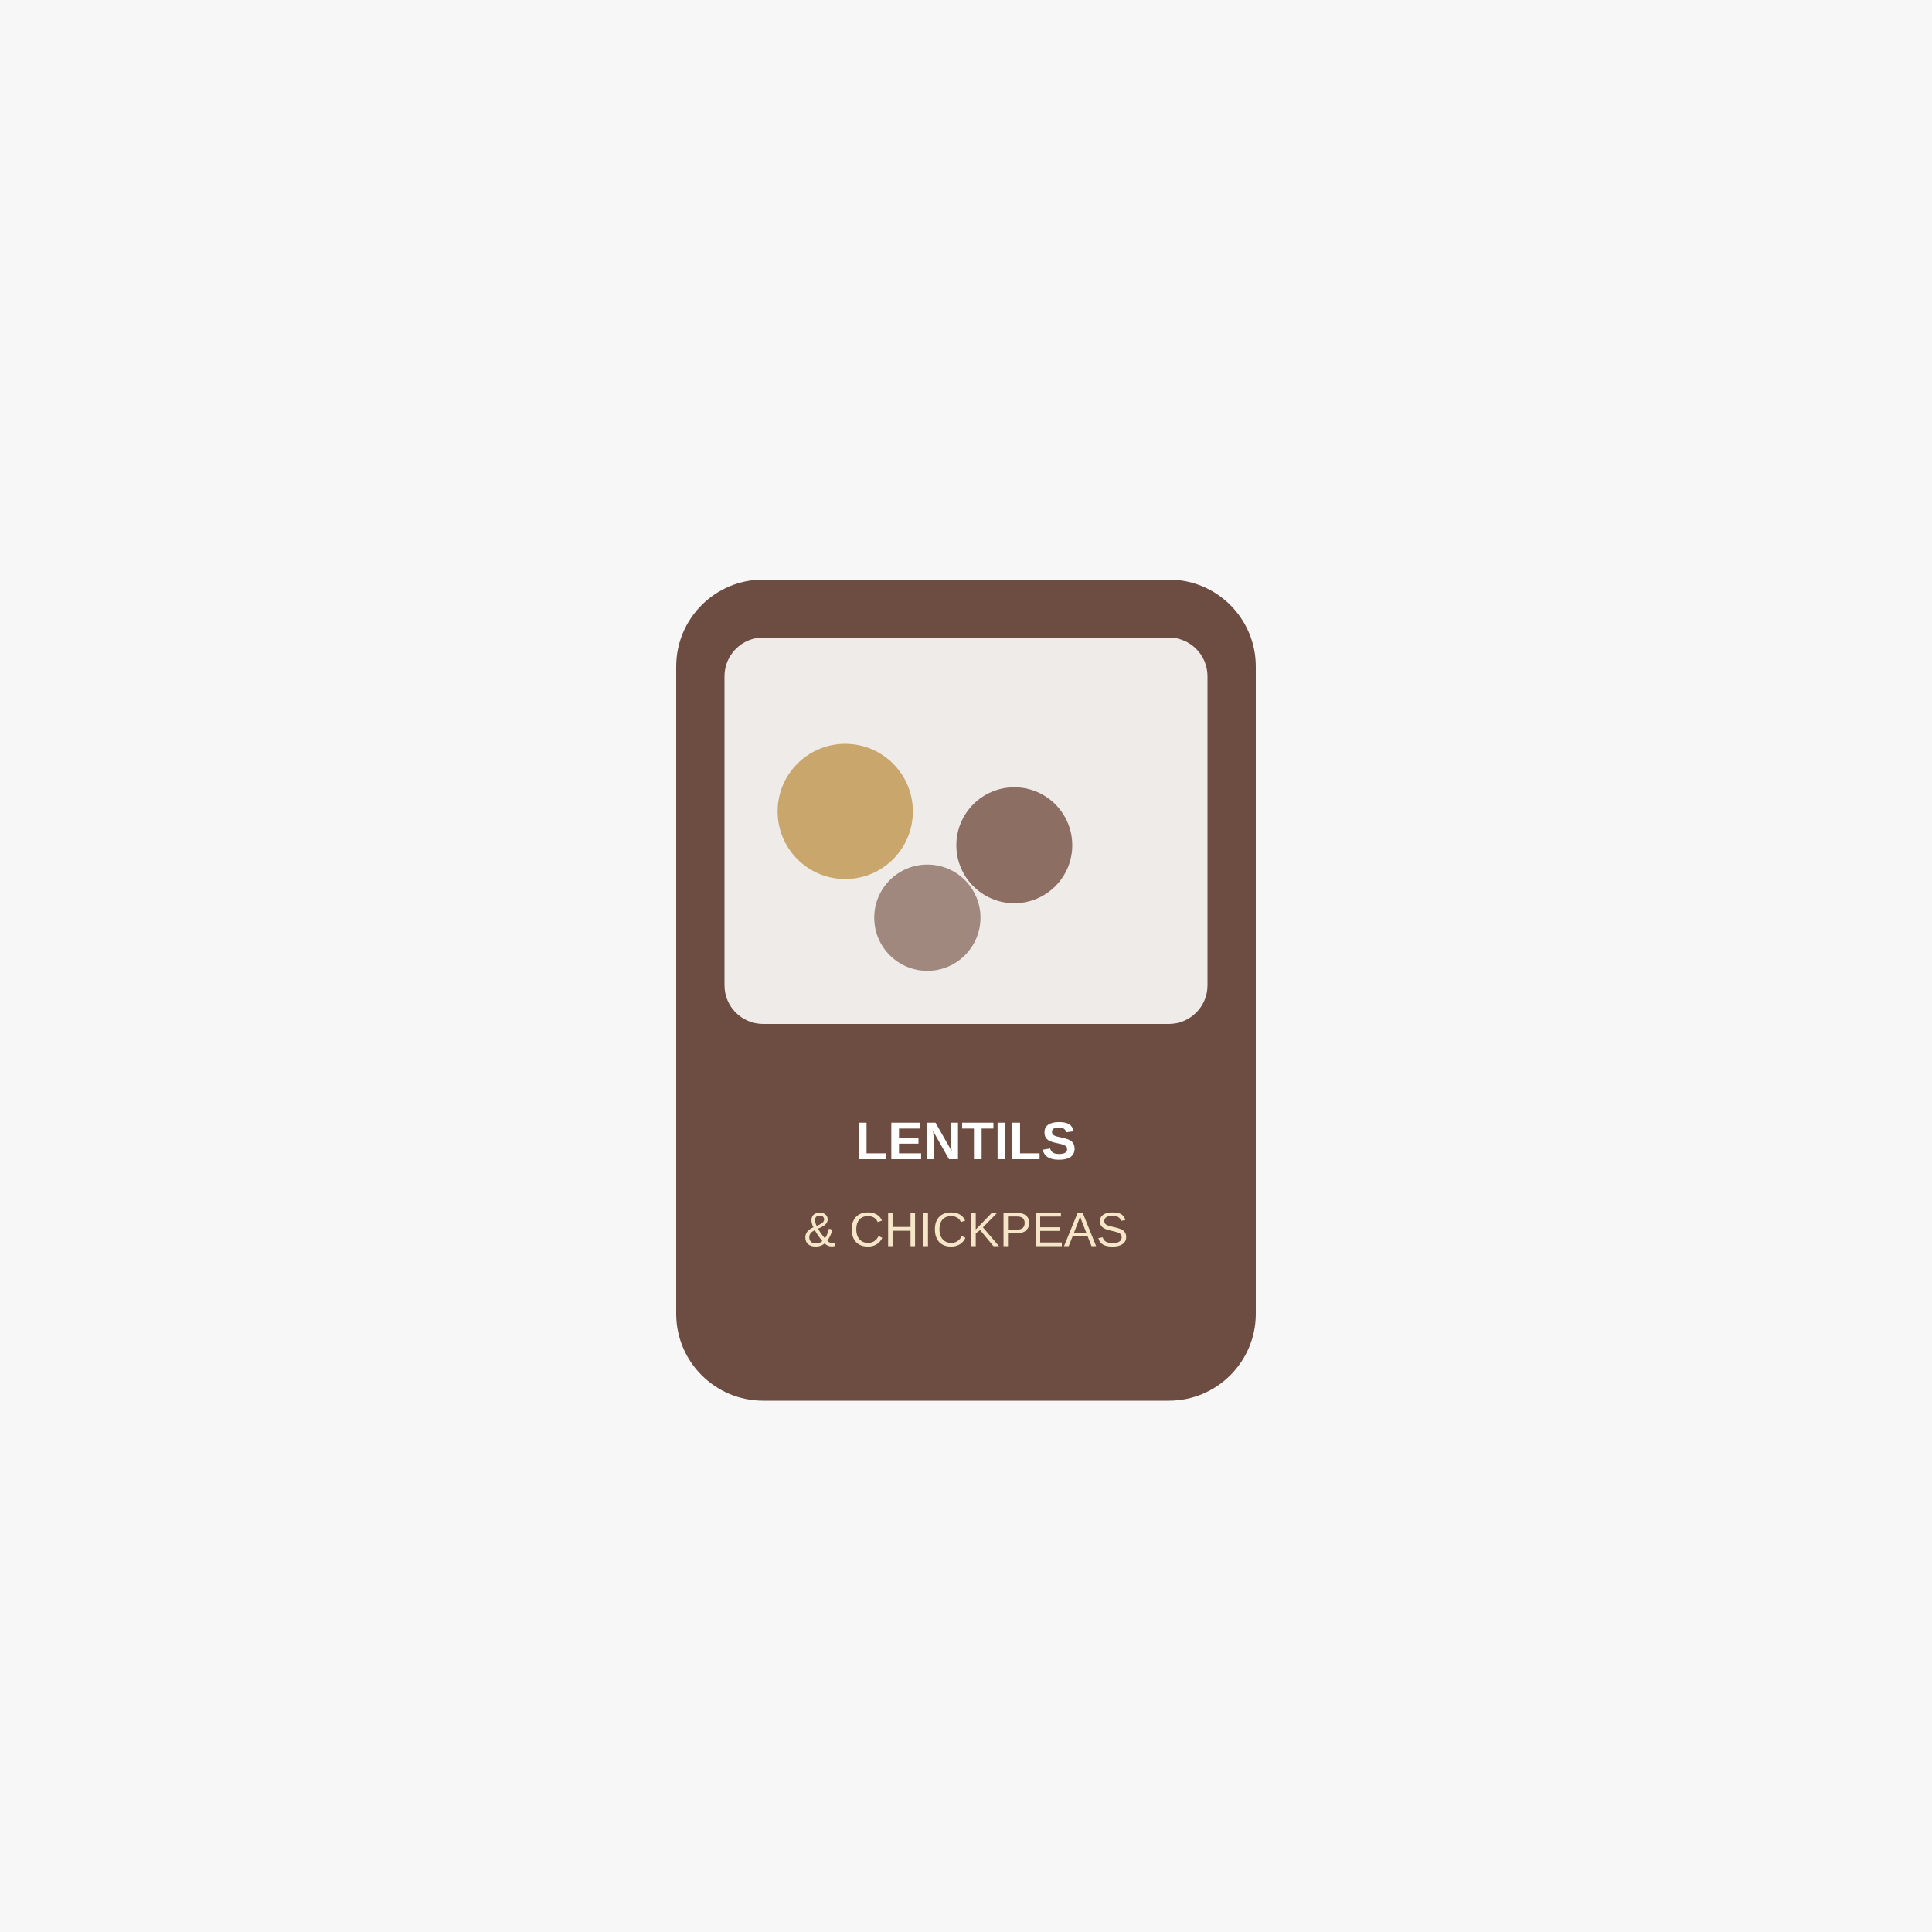
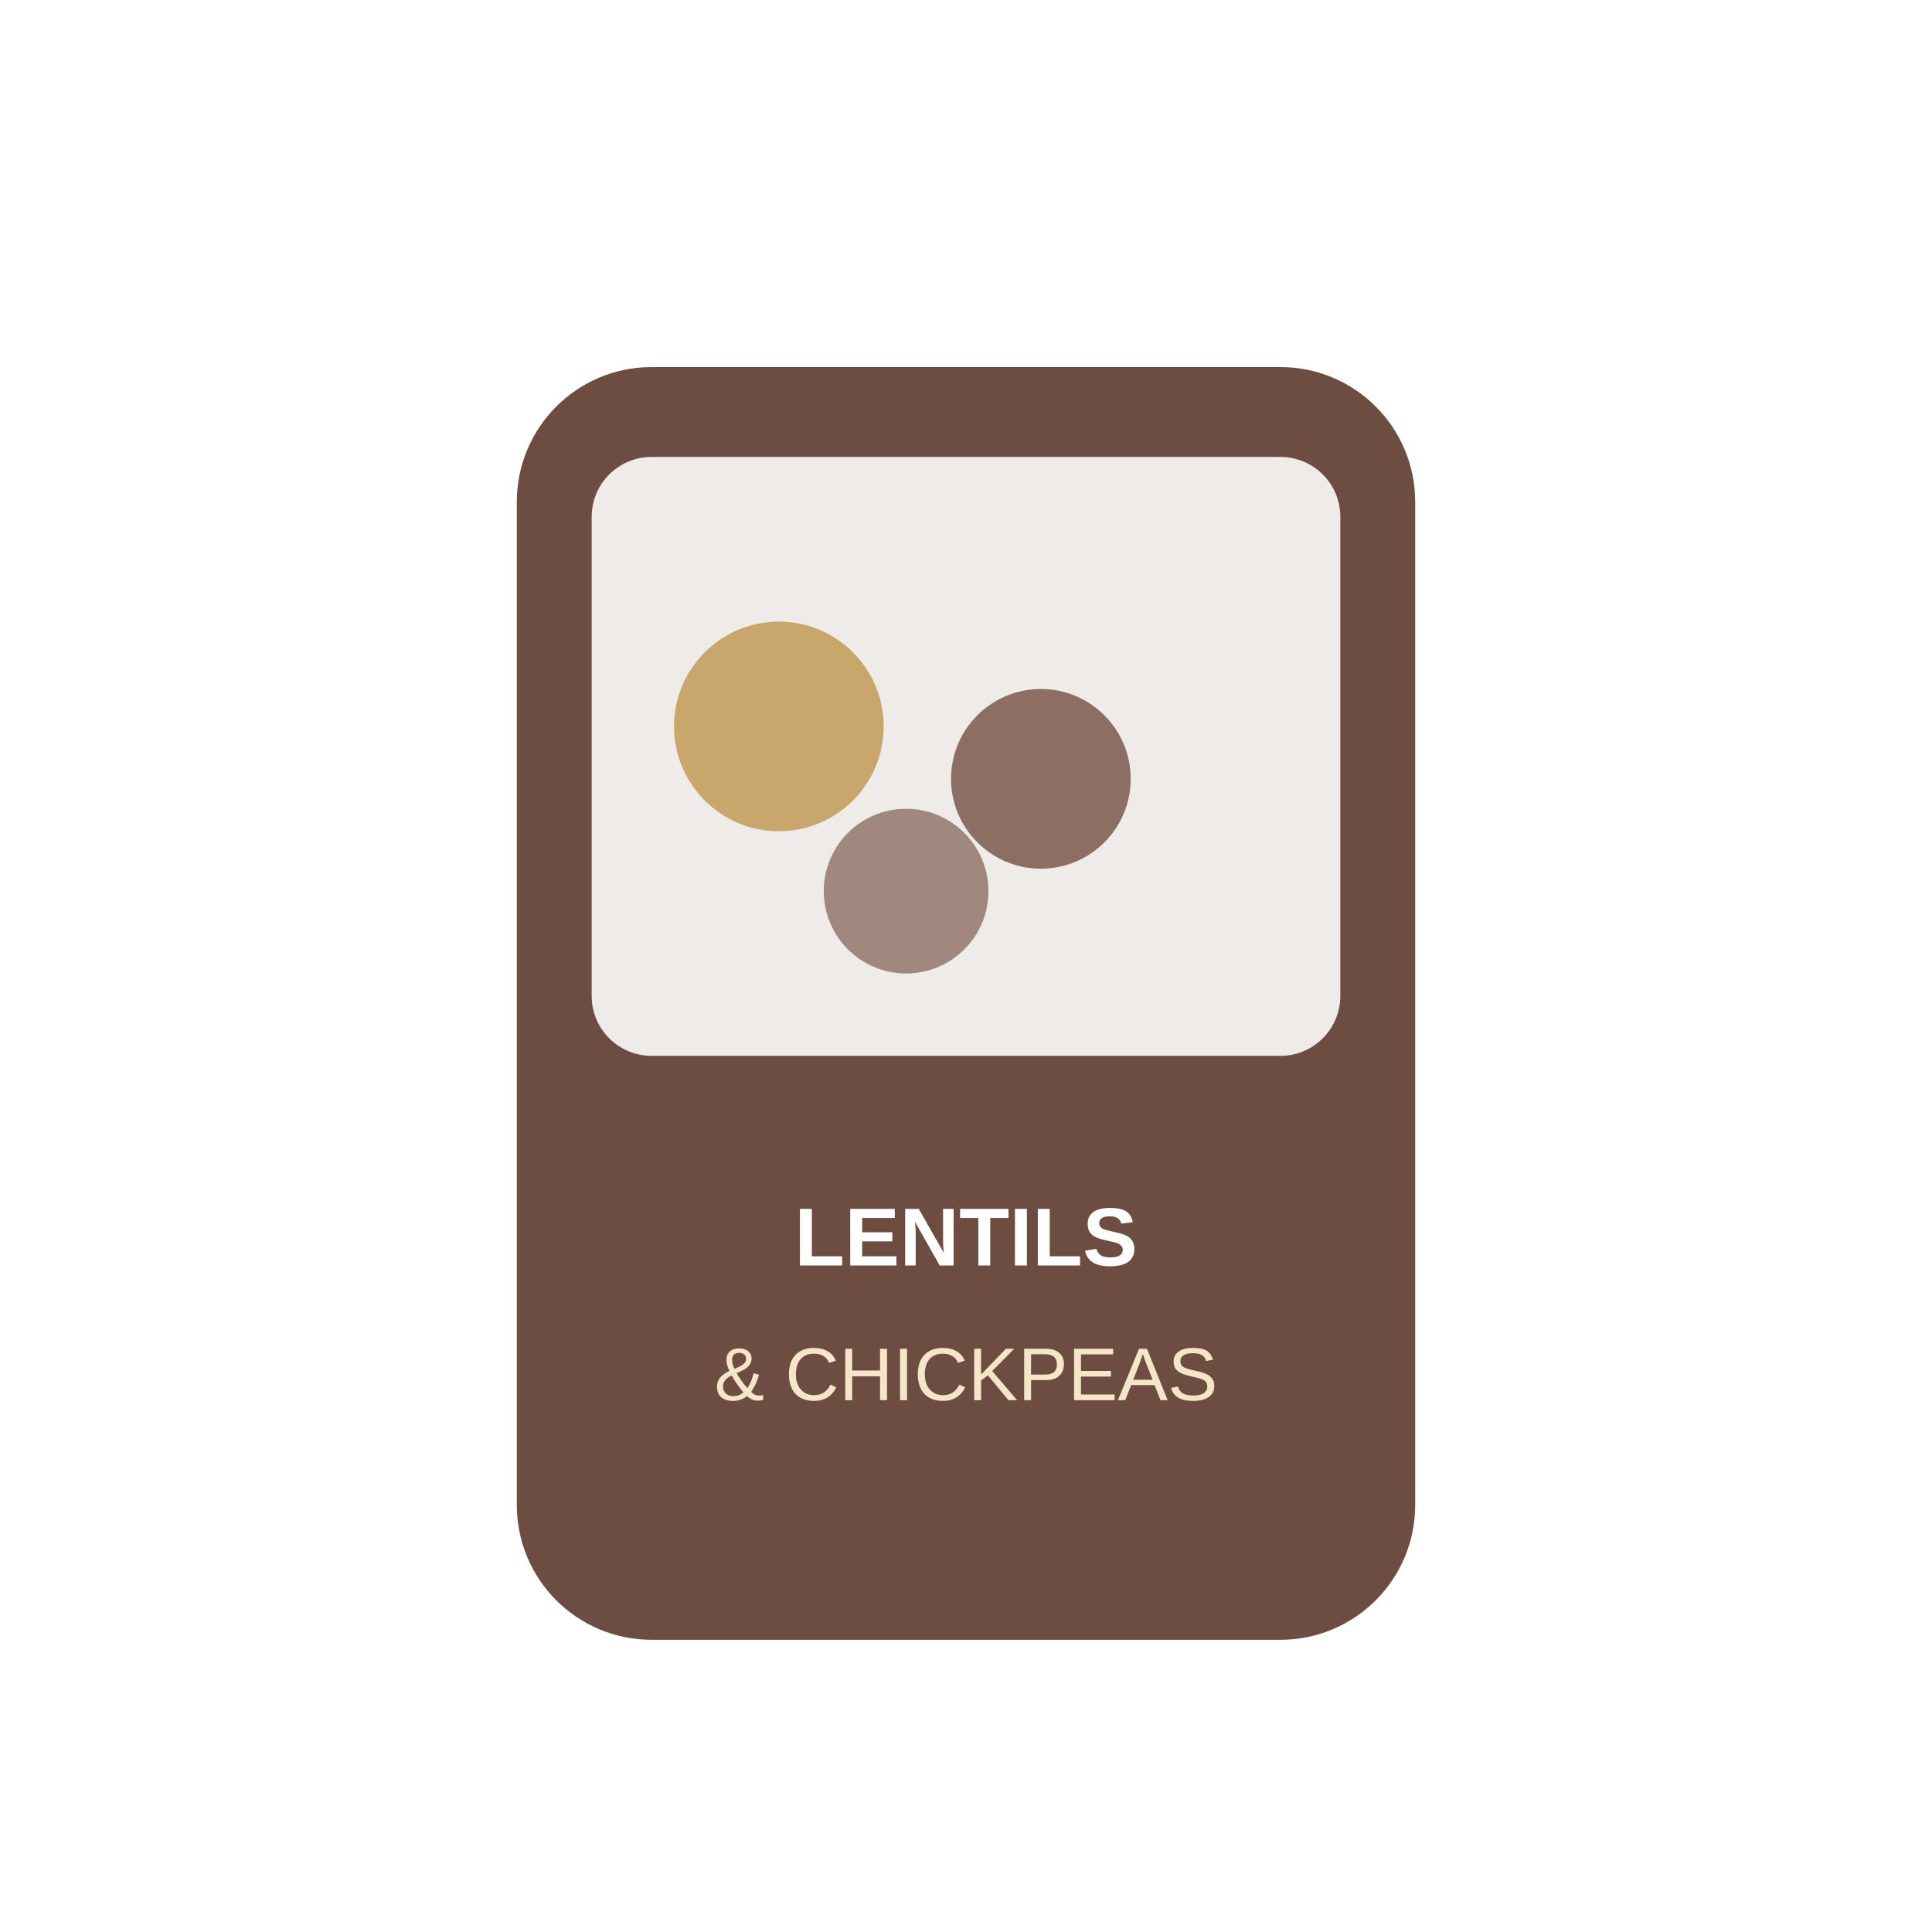
<svg xmlns="http://www.w3.org/2000/svg" viewBox="0 0 400 400" width="400" height="400">
-   <rect width="400" height="400" fill="#f7f7f7" />
-   <rect x="140" y="120" width="120" height="170" rx="18" fill="#6d4c41" />
-   <rect x="150" y="132" width="100" height="80" rx="8" fill="#efebe9" />
-   <circle cx="175" cy="168" r="14" fill="#c9a66b" />
-   <circle cx="210" cy="175" r="12" fill="#8d6e63" />
-   <circle cx="192" cy="190" r="11" fill="#a1887f" />
-   <text x="200" y="240" text-anchor="middle" fill="#fff" font-family="Arial" font-size="11" font-weight="700">LENTILS</text>
-   <text x="200" y="258" text-anchor="middle" fill="#f5e6c8" font-family="Arial" font-size="10">&amp; CHICKPEAS</text>
+   <rect width="400" height="400" fill="#ffffff" />
+   <g transform="translate(200 200) scale(1.55) translate(-200 -200)">
+     <rect x="140" y="120" width="120" height="170" rx="18" fill="#6d4c41" />
+     <rect x="150" y="132" width="100" height="80" rx="8" fill="#efebe9" />
+     <circle cx="175" cy="168" r="14" fill="#c9a66b" />
+     <circle cx="210" cy="175" r="12" fill="#8d6e63" />
+     <circle cx="192" cy="190" r="11" fill="#a1887f" />
+     <text x="200" y="240" text-anchor="middle" fill="#fff" font-family="Arial" font-size="11" font-weight="700">LENTILS</text>
+     <text x="200" y="258" text-anchor="middle" fill="#f5e6c8" font-family="Arial" font-size="10">&amp; CHICKPEAS</text>
+   </g>
</svg>
